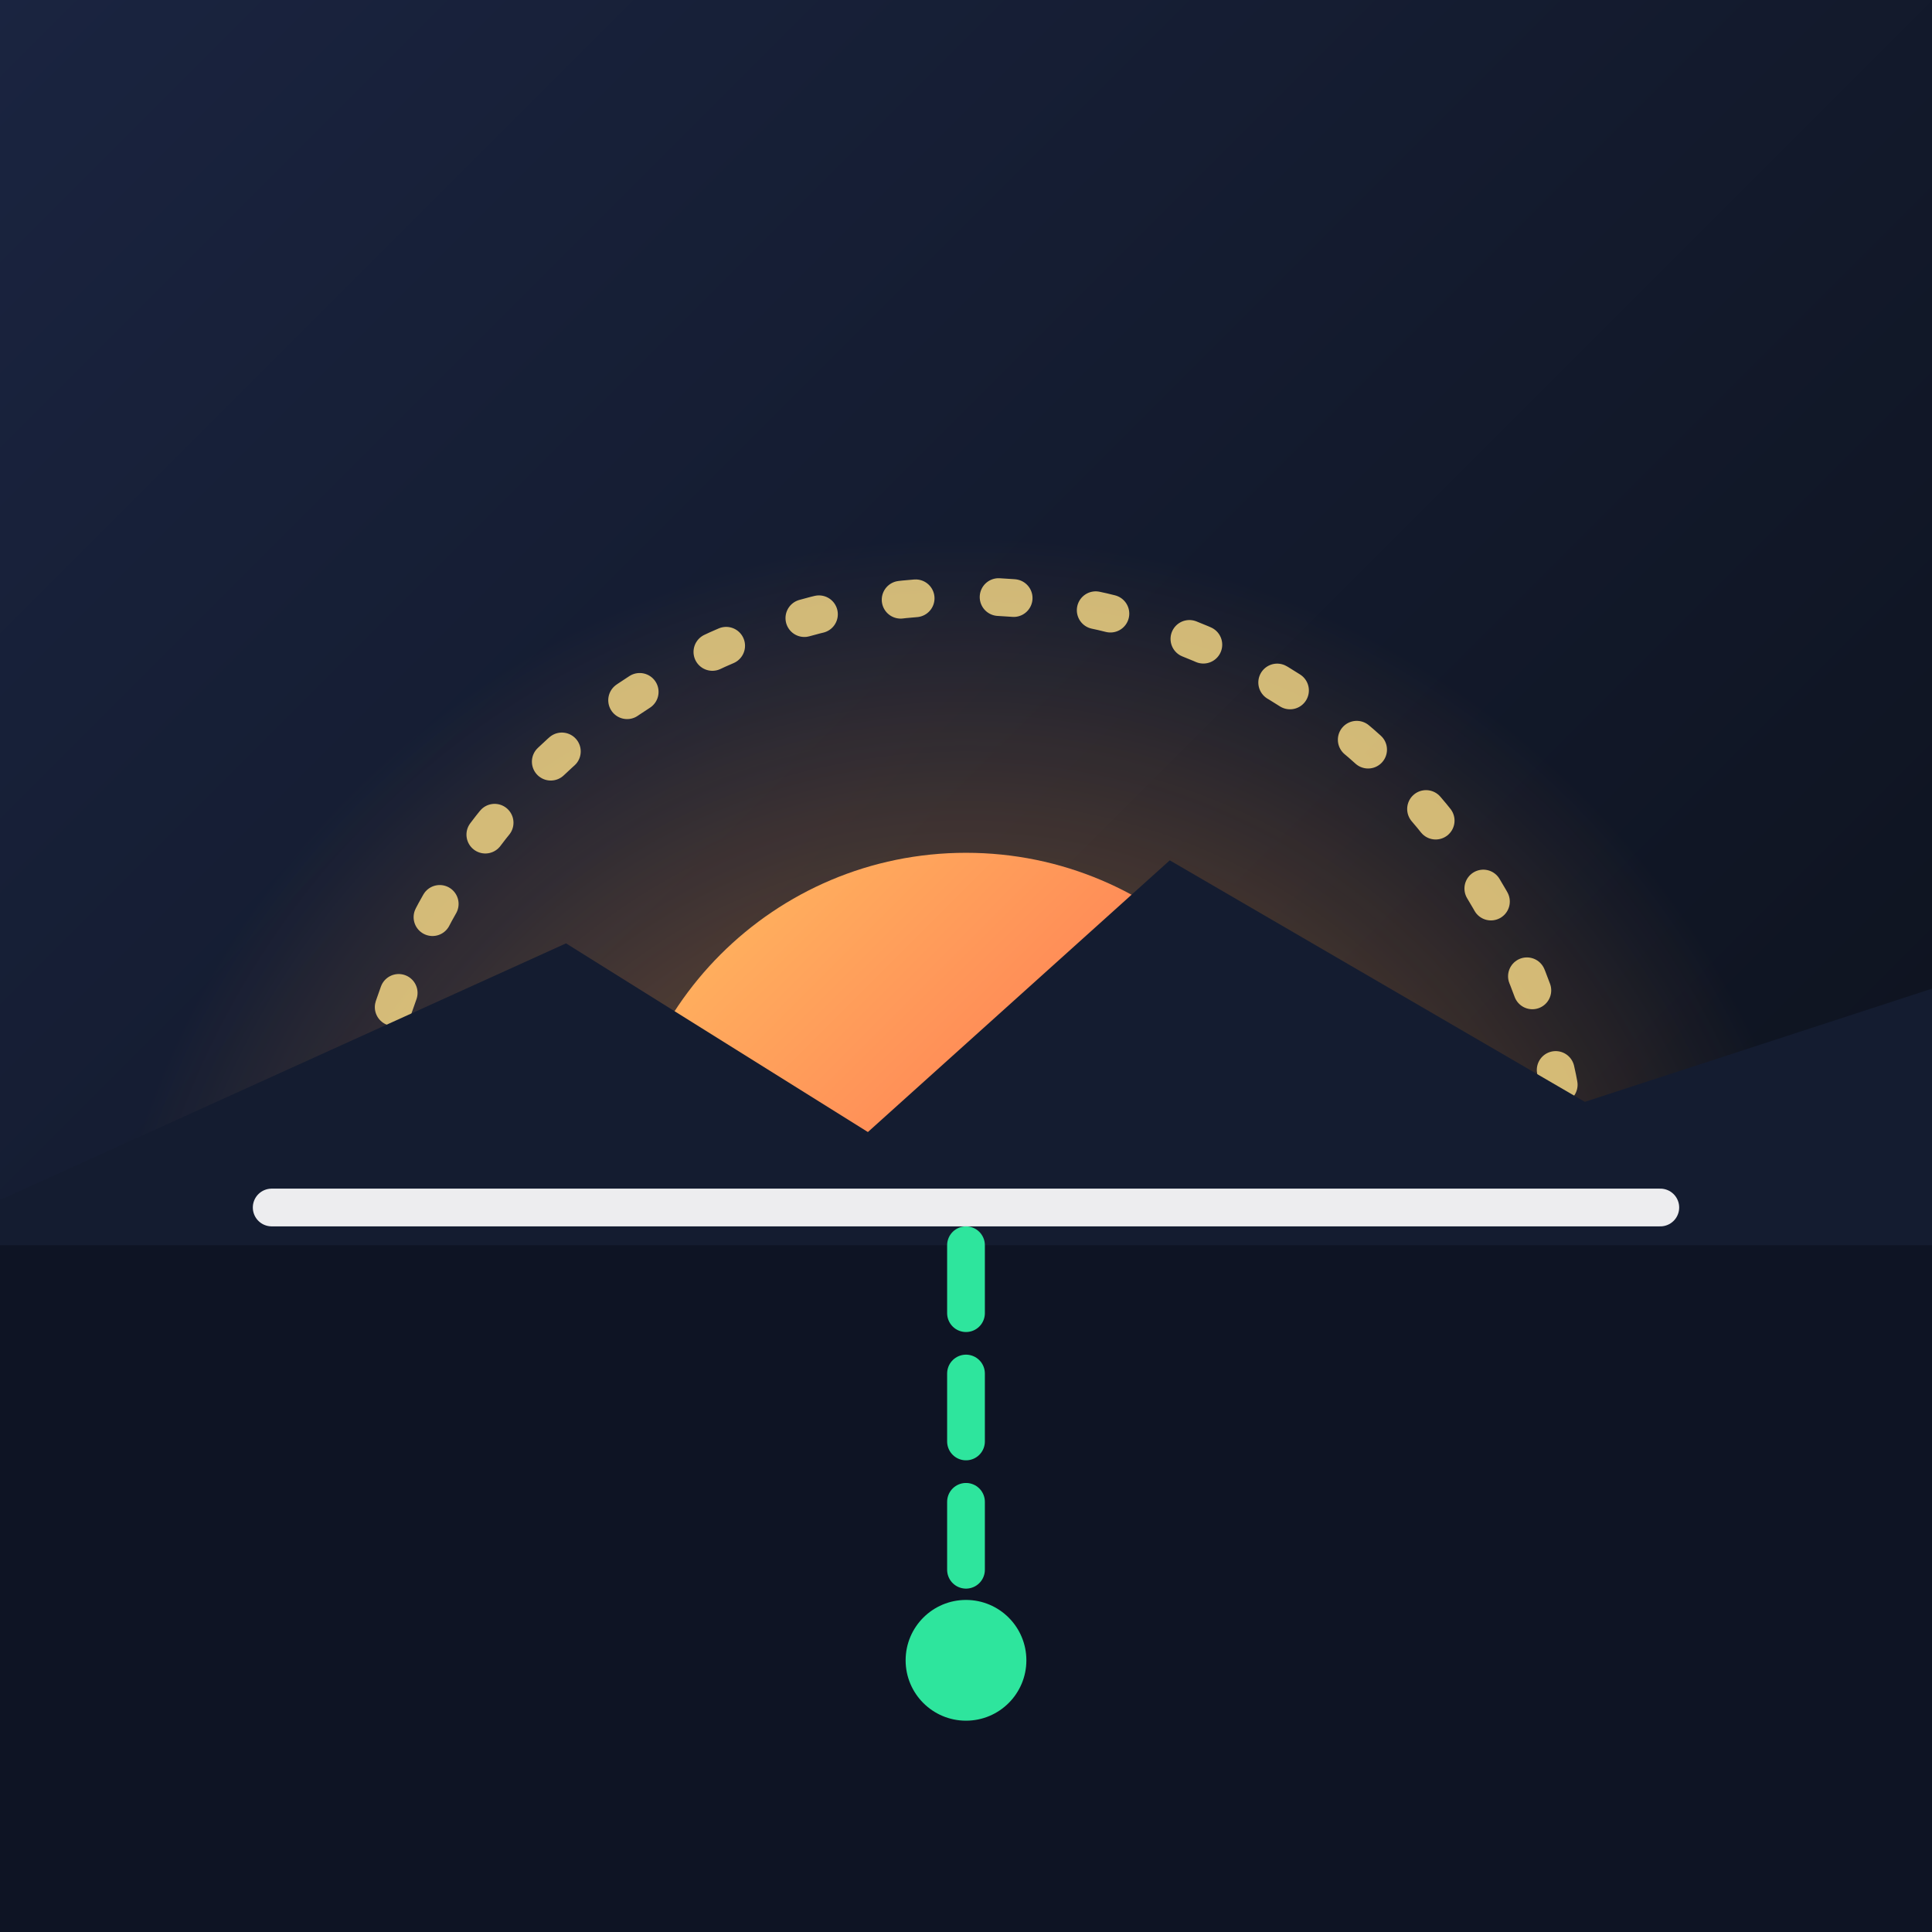
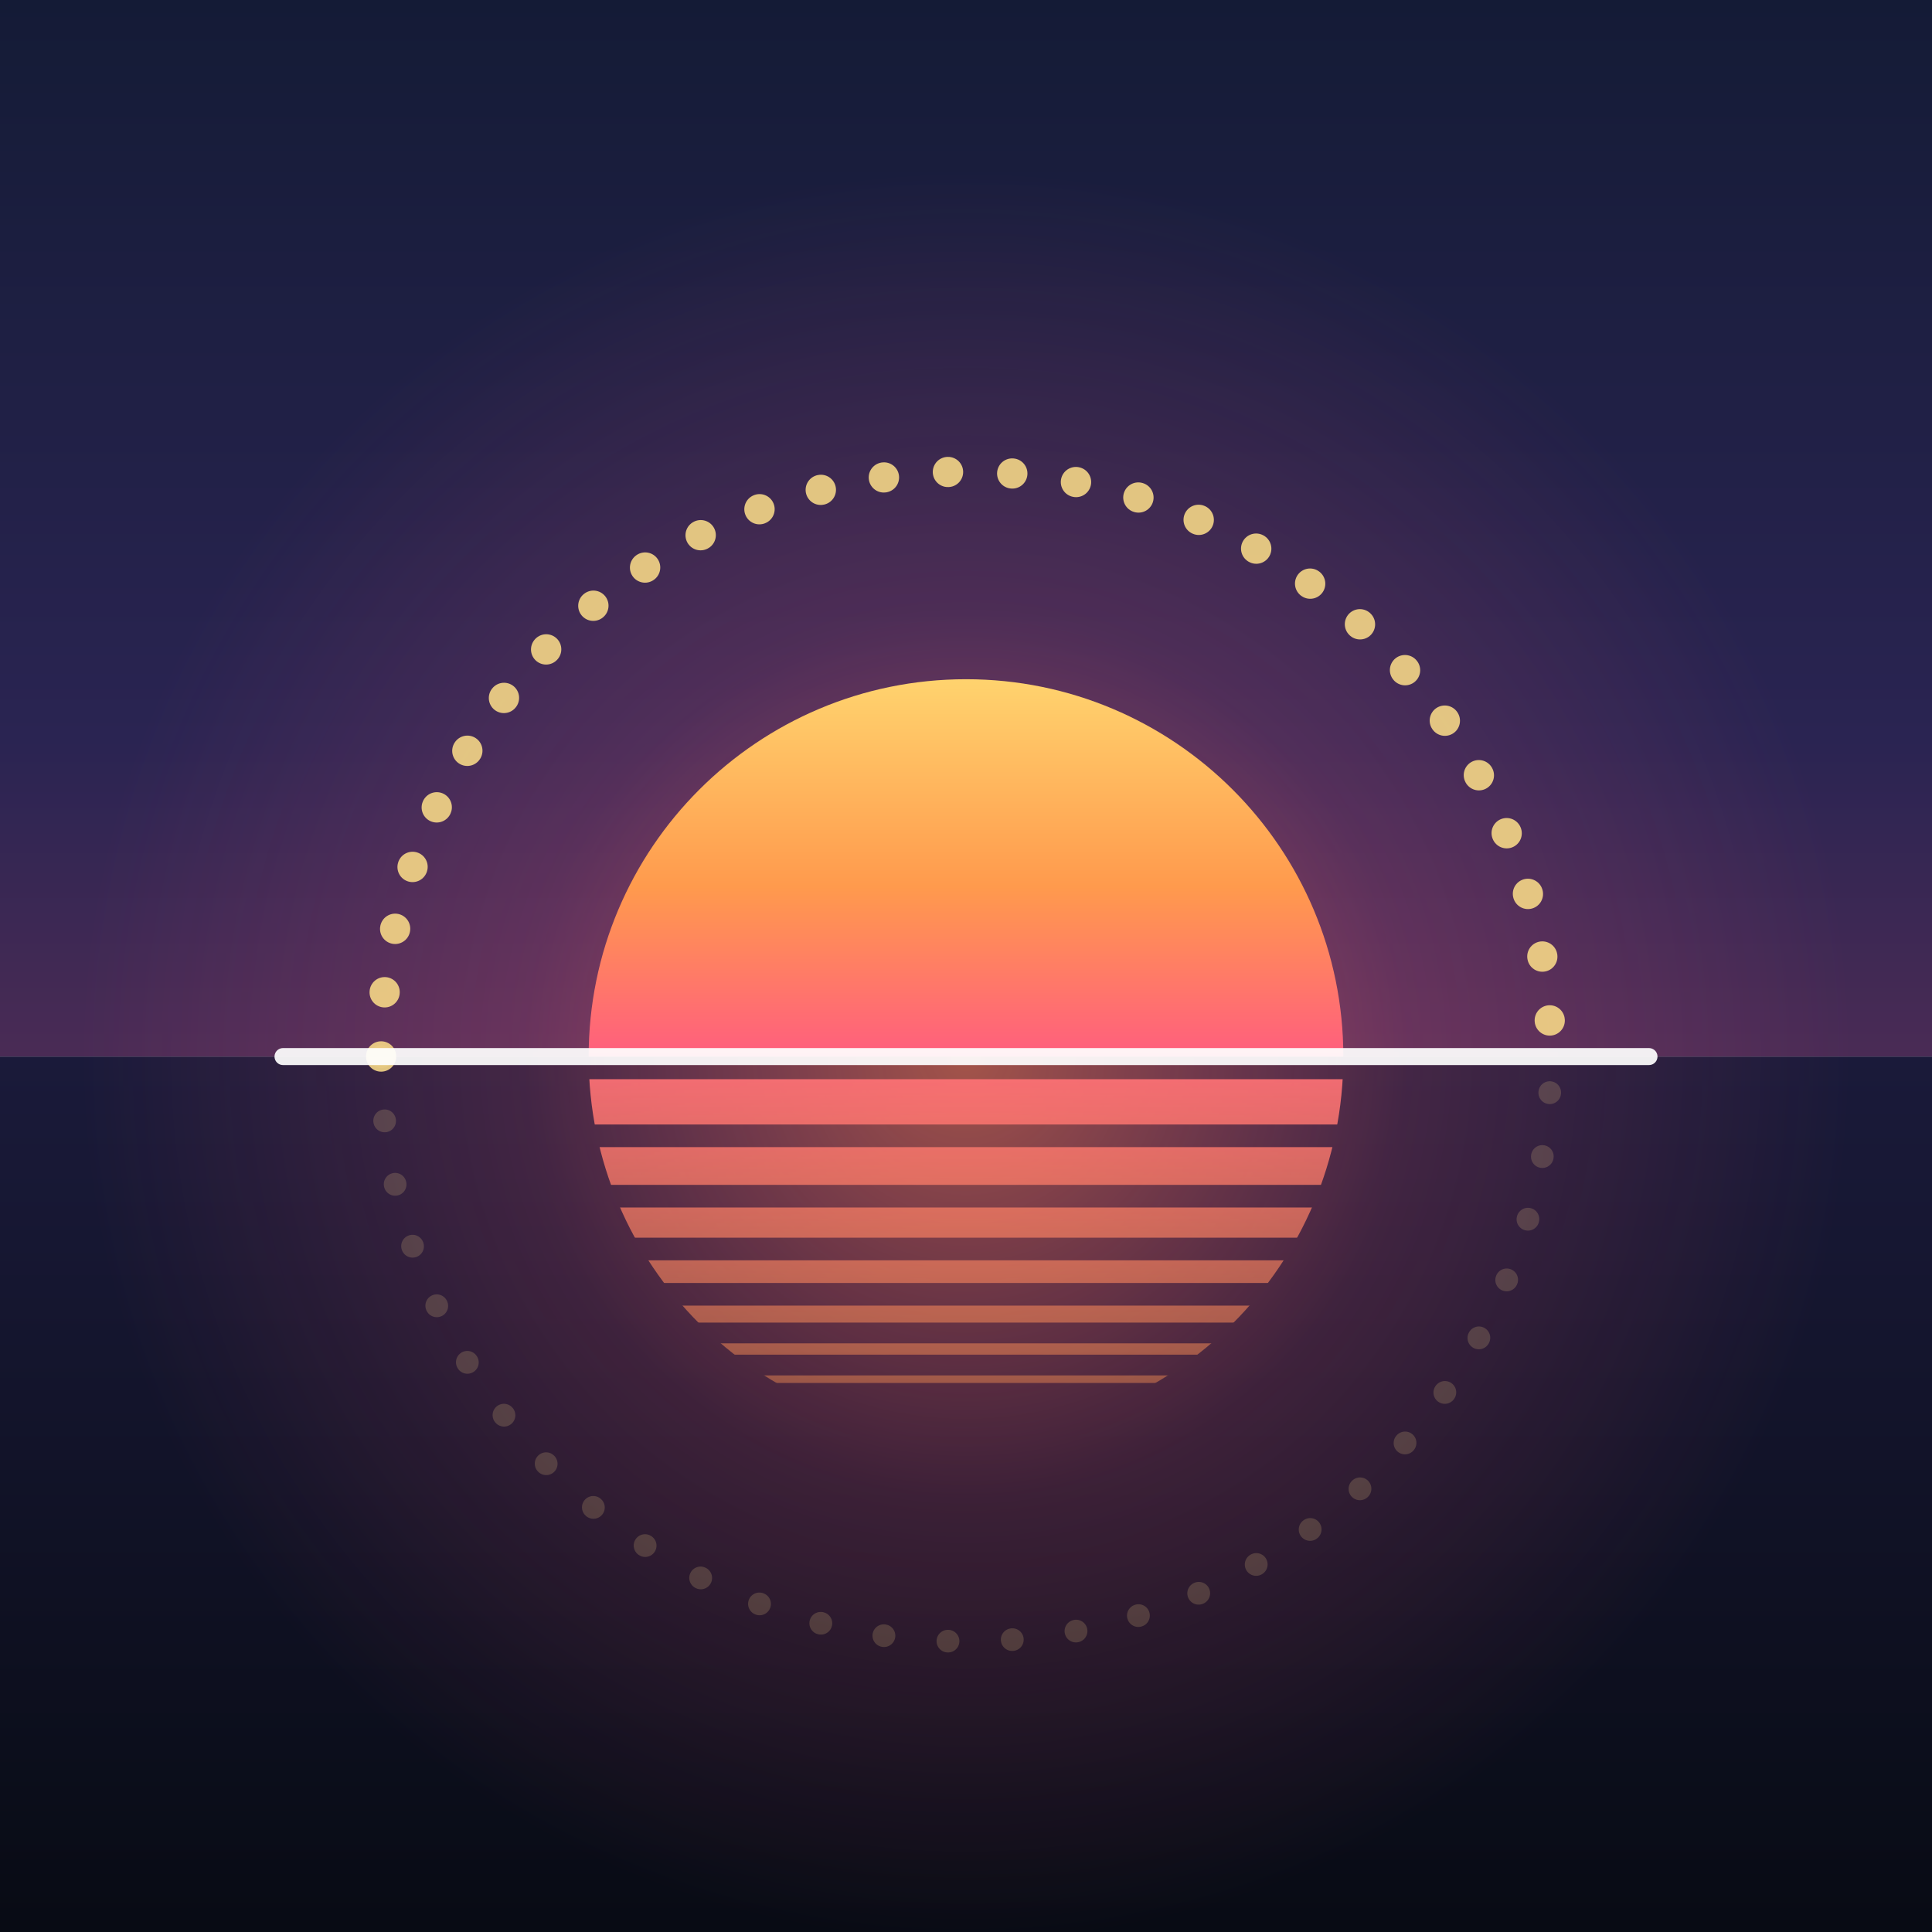
- <svg xmlns="http://www.w3.org/2000/svg" viewBox="0 0 512 512">
+ <svg xmlns="http://www.w3.org/2000/svg" viewBox="0 0 1024 1024">
  <defs>
-     <linearGradient id="bg" x1="0" y1="0" x2="1" y2="1">
-       <stop offset="0" stop-color="#1a2440" />
-       <stop offset="1" stop-color="#0b0f17" />
+     <clipPath id="sq">
+       <rect width="1024" height="1024" rx="228" />
+     </clipPath>
+     <linearGradient id="sky" x1="0" y1="0" x2="0" y2="560" gradientUnits="userSpaceOnUse">
+       <stop offset="0" stop-color="#141b36" />
+       <stop offset=".7" stop-color="#2a2452" />
+       <stop offset="1" stop-color="#4a2b55" />
    </linearGradient>
-     <linearGradient id="sun" x1="0" y1="0" x2="1" y2="1">
-       <stop offset="0" stop-color="#ffc061" />
-       <stop offset=".55" stop-color="#ff7b54" />
+     <linearGradient id="sea" x1="0" y1="560" x2="0" y2="1024" gradientUnits="userSpaceOnUse">
+       <stop offset="0" stop-color="#1a1a3a" />
+       <stop offset="1" stop-color="#080b14" />
+     </linearGradient>
+     <radialGradient id="glow" cx="512" cy="560" r="470" gradientUnits="userSpaceOnUse">
+       <stop offset="0" stop-color="#ff7b54" stop-opacity=".6" />
+       <stop offset=".5" stop-color="#ff5e7e" stop-opacity=".18" />
+       <stop offset="1" stop-color="#ff5e7e" stop-opacity="0" />
+     </radialGradient>
+     <linearGradient id="sun" x1="0" y1="360" x2="0" y2="560" gradientUnits="userSpaceOnUse">
+       <stop offset="0" stop-color="#ffd36e" />
+       <stop offset=".55" stop-color="#ff9a4d" />
      <stop offset="1" stop-color="#ff5e7e" />
    </linearGradient>
-     <radialGradient id="glow" cx=".5" cy=".62" r=".5">
-       <stop offset="0" stop-color="#ff9f43" stop-opacity=".55" />
-       <stop offset="1" stop-color="#ff9f43" stop-opacity="0" />
-     </radialGradient>
+     <linearGradient id="refl" x1="0" y1="560" x2="0" y2="760" gradientUnits="userSpaceOnUse">
+       <stop offset="0" stop-color="#ff6f78" stop-opacity=".95" />
+       <stop offset="1" stop-color="#ff9a4d" stop-opacity=".35" />
+     </linearGradient>
+     <clipPath id="upper">
+       <rect x="0" y="0" width="1024" height="560" />
+     </clipPath>
+     <mask id="ripples" maskUnits="userSpaceOnUse" x="0" y="0" width="1024" height="1024">
+       <rect y="572" width="1024" height="24" fill="#fff" />
+       <rect y="608" width="1024" height="20" fill="#fff" />
+       <rect y="640" width="1024" height="16" fill="#fff" />
+       <rect y="668" width="1024" height="12" fill="#fff" />
+       <rect y="692" width="1024" height="9" fill="#fff" />
+       <rect y="712" width="1024" height="6" fill="#fff" />
+       <rect y="729" width="1024" height="4" fill="#fff" />
+     </mask>
  </defs>
-   <rect width="512" height="512" fill="url(#bg)" />
-   <circle cx="256" cy="318" r="230" fill="url(#glow)" />
-   <path d="M96 318 A160 160 0 0 1 416 318" fill="none" stroke="#ffe08a" stroke-width="10" stroke-dasharray="4 22" stroke-linecap="round" opacity=".8" />
-   <circle cx="256" cy="318" r="92" fill="url(#sun)" />
-   <rect x="0" y="318" width="512" height="194" fill="#0e1424" />
-   <path d="M0 318 L150 250 L230 300 L310 228 L420 292 L512 262 L512 330 L0 330 Z" fill="#141c30" />
-   <line x1="72" y1="320" x2="440" y2="320" stroke="#ffffff" stroke-width="10" stroke-linecap="round" opacity=".92" />
-   <line x1="256" y1="330" x2="256" y2="430" stroke="#2ee59d" stroke-width="10" stroke-linecap="round" stroke-dasharray="18 16" />
-   <circle cx="256" cy="440" r="16" fill="#2ee59d" />
+   <g>
+     <rect width="1024" height="560" fill="url(#sky)" />
+     <rect y="560" width="1024" height="464" fill="url(#sea)" />
+     <rect width="1024" height="1024" fill="url(#glow)" />
+     <path d="M 202 560 A 310 310 0 0 1 822 560" fill="none" stroke="#ffe08a" stroke-width="16" stroke-linecap="round" stroke-dasharray="0.1 34" opacity=".85" />
+     <path d="M 202 560 A 310 310 0 0 0 822 560" fill="none" stroke="#ffe08a" stroke-width="12" stroke-linecap="round" stroke-dasharray="0.1 34" opacity=".18" />
+     <circle cx="512" cy="560" r="200" fill="url(#sun)" clip-path="url(#upper)" />
+     <circle cx="512" cy="560" r="200" fill="url(#refl)" mask="url(#ripples)" />
+     <line x1="150" y1="560" x2="874" y2="560" stroke="#fff" stroke-width="9" stroke-linecap="round" opacity=".92" />
+   </g>
</svg>
